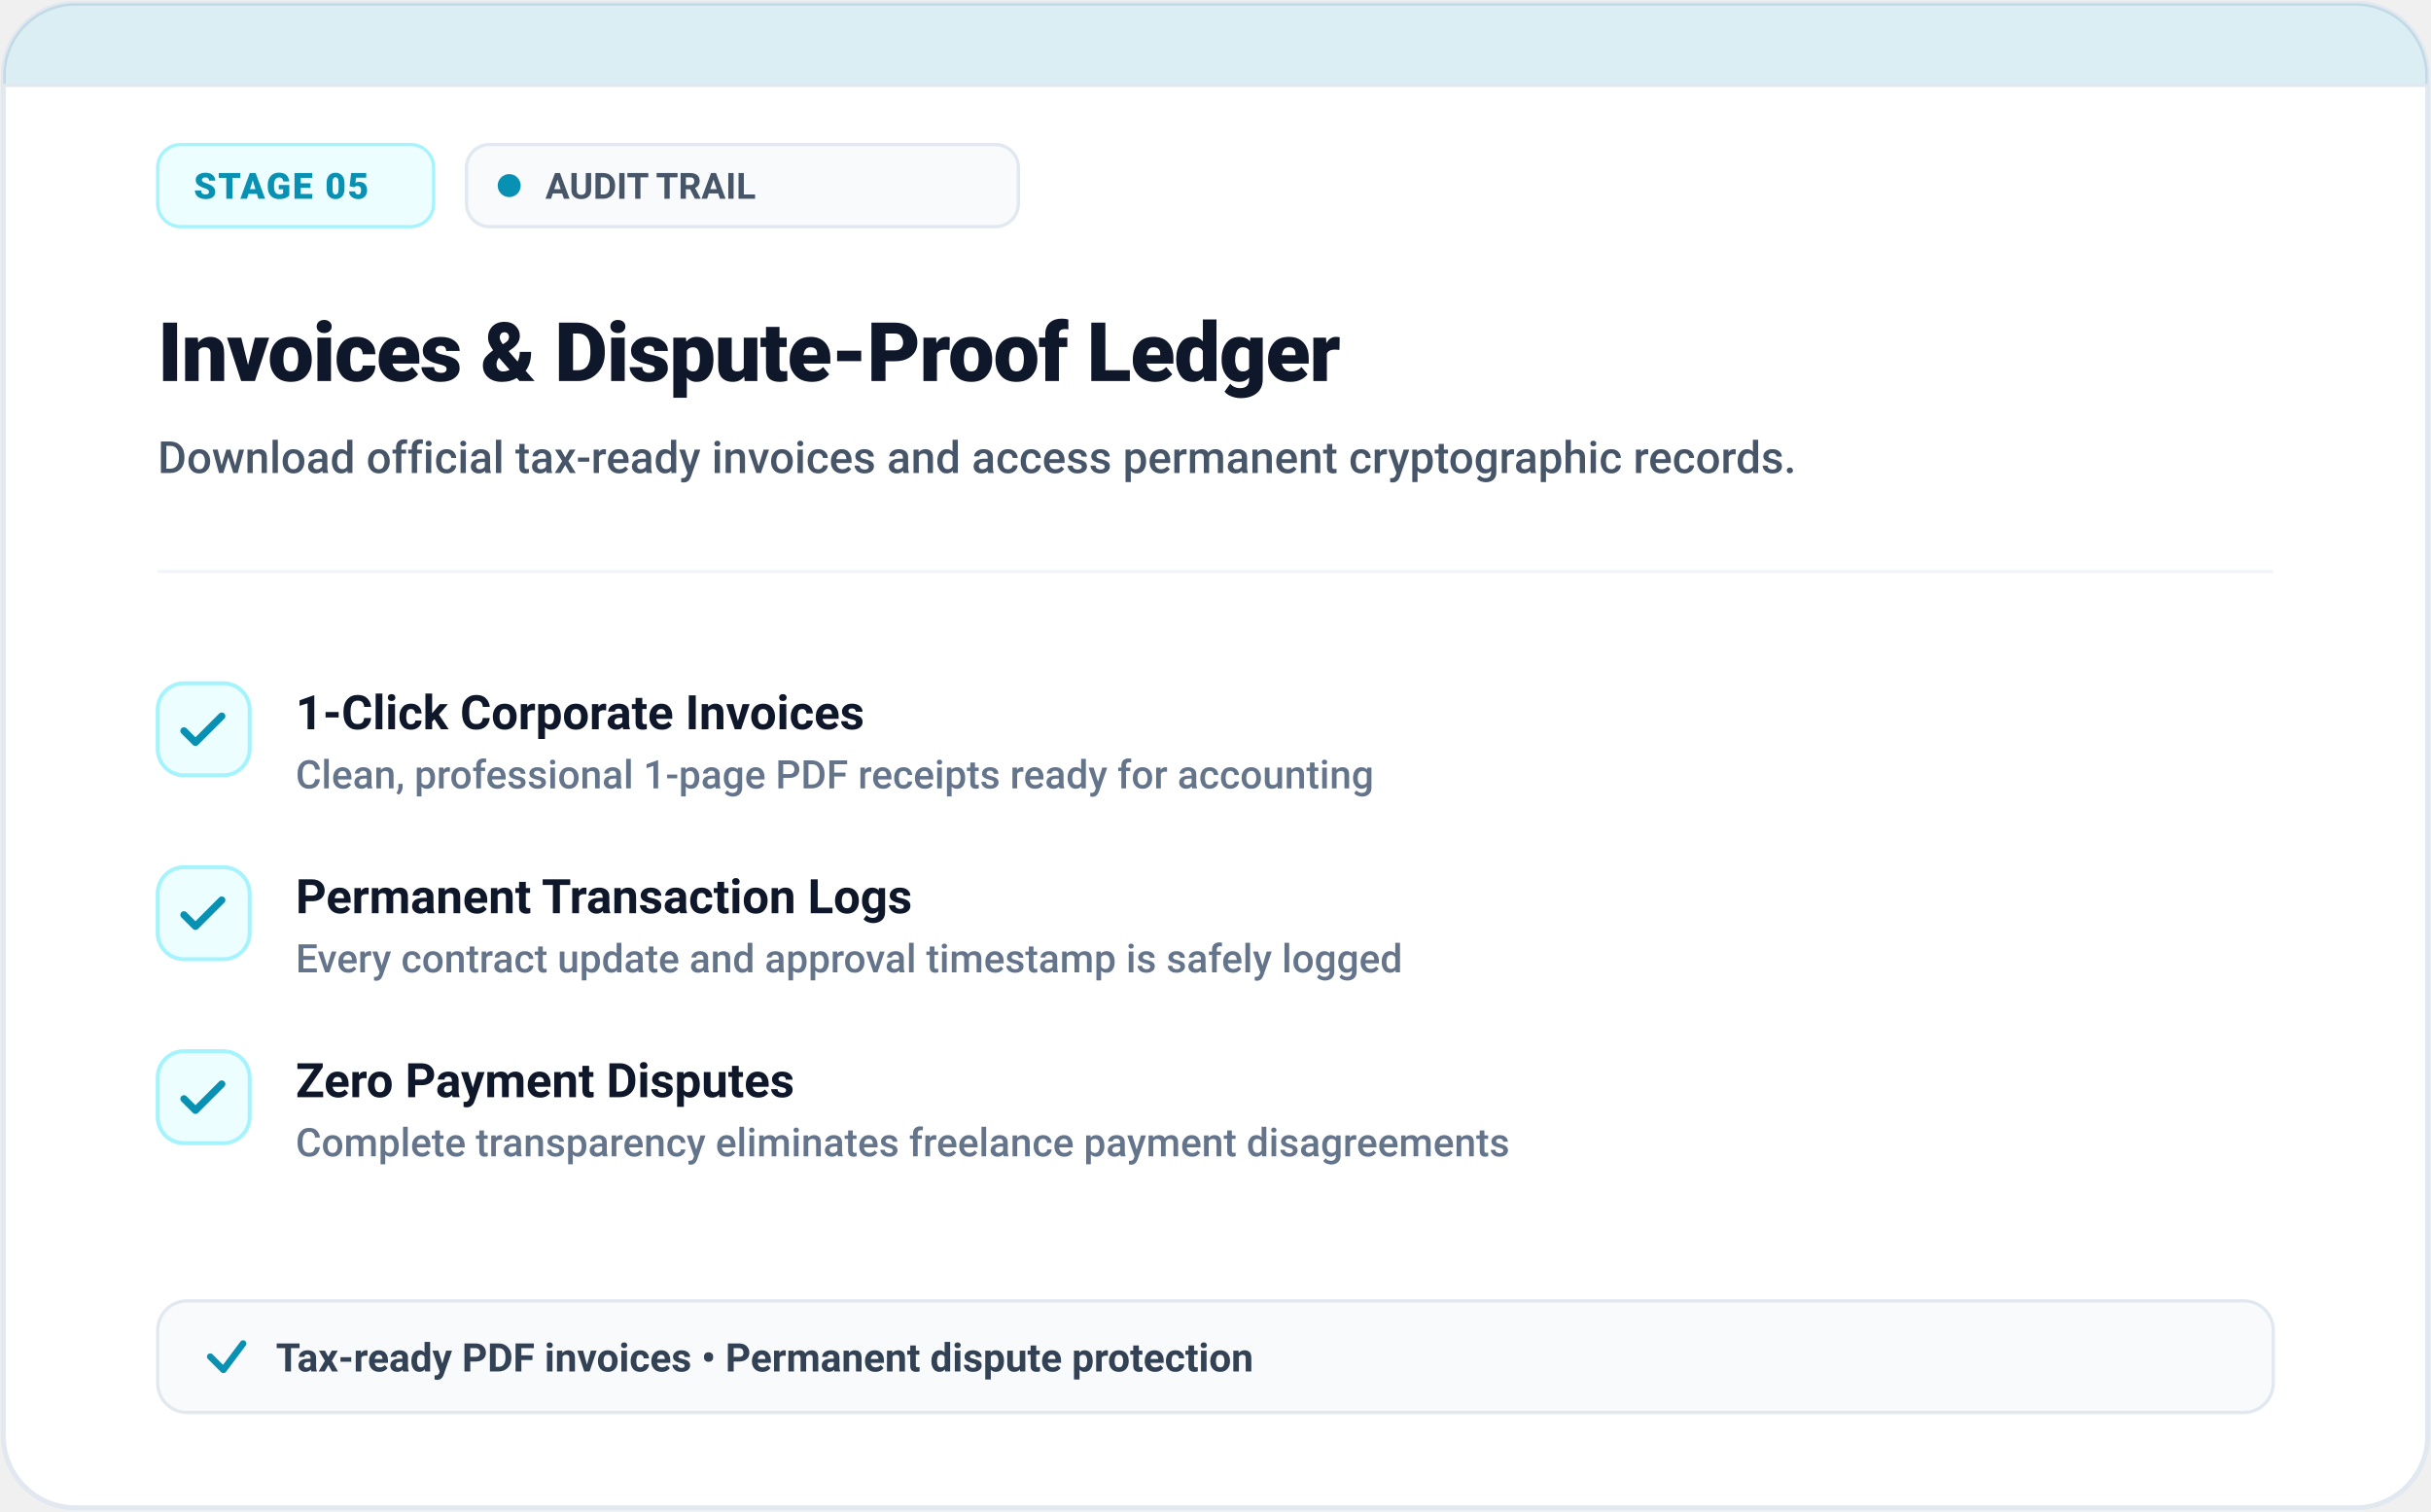
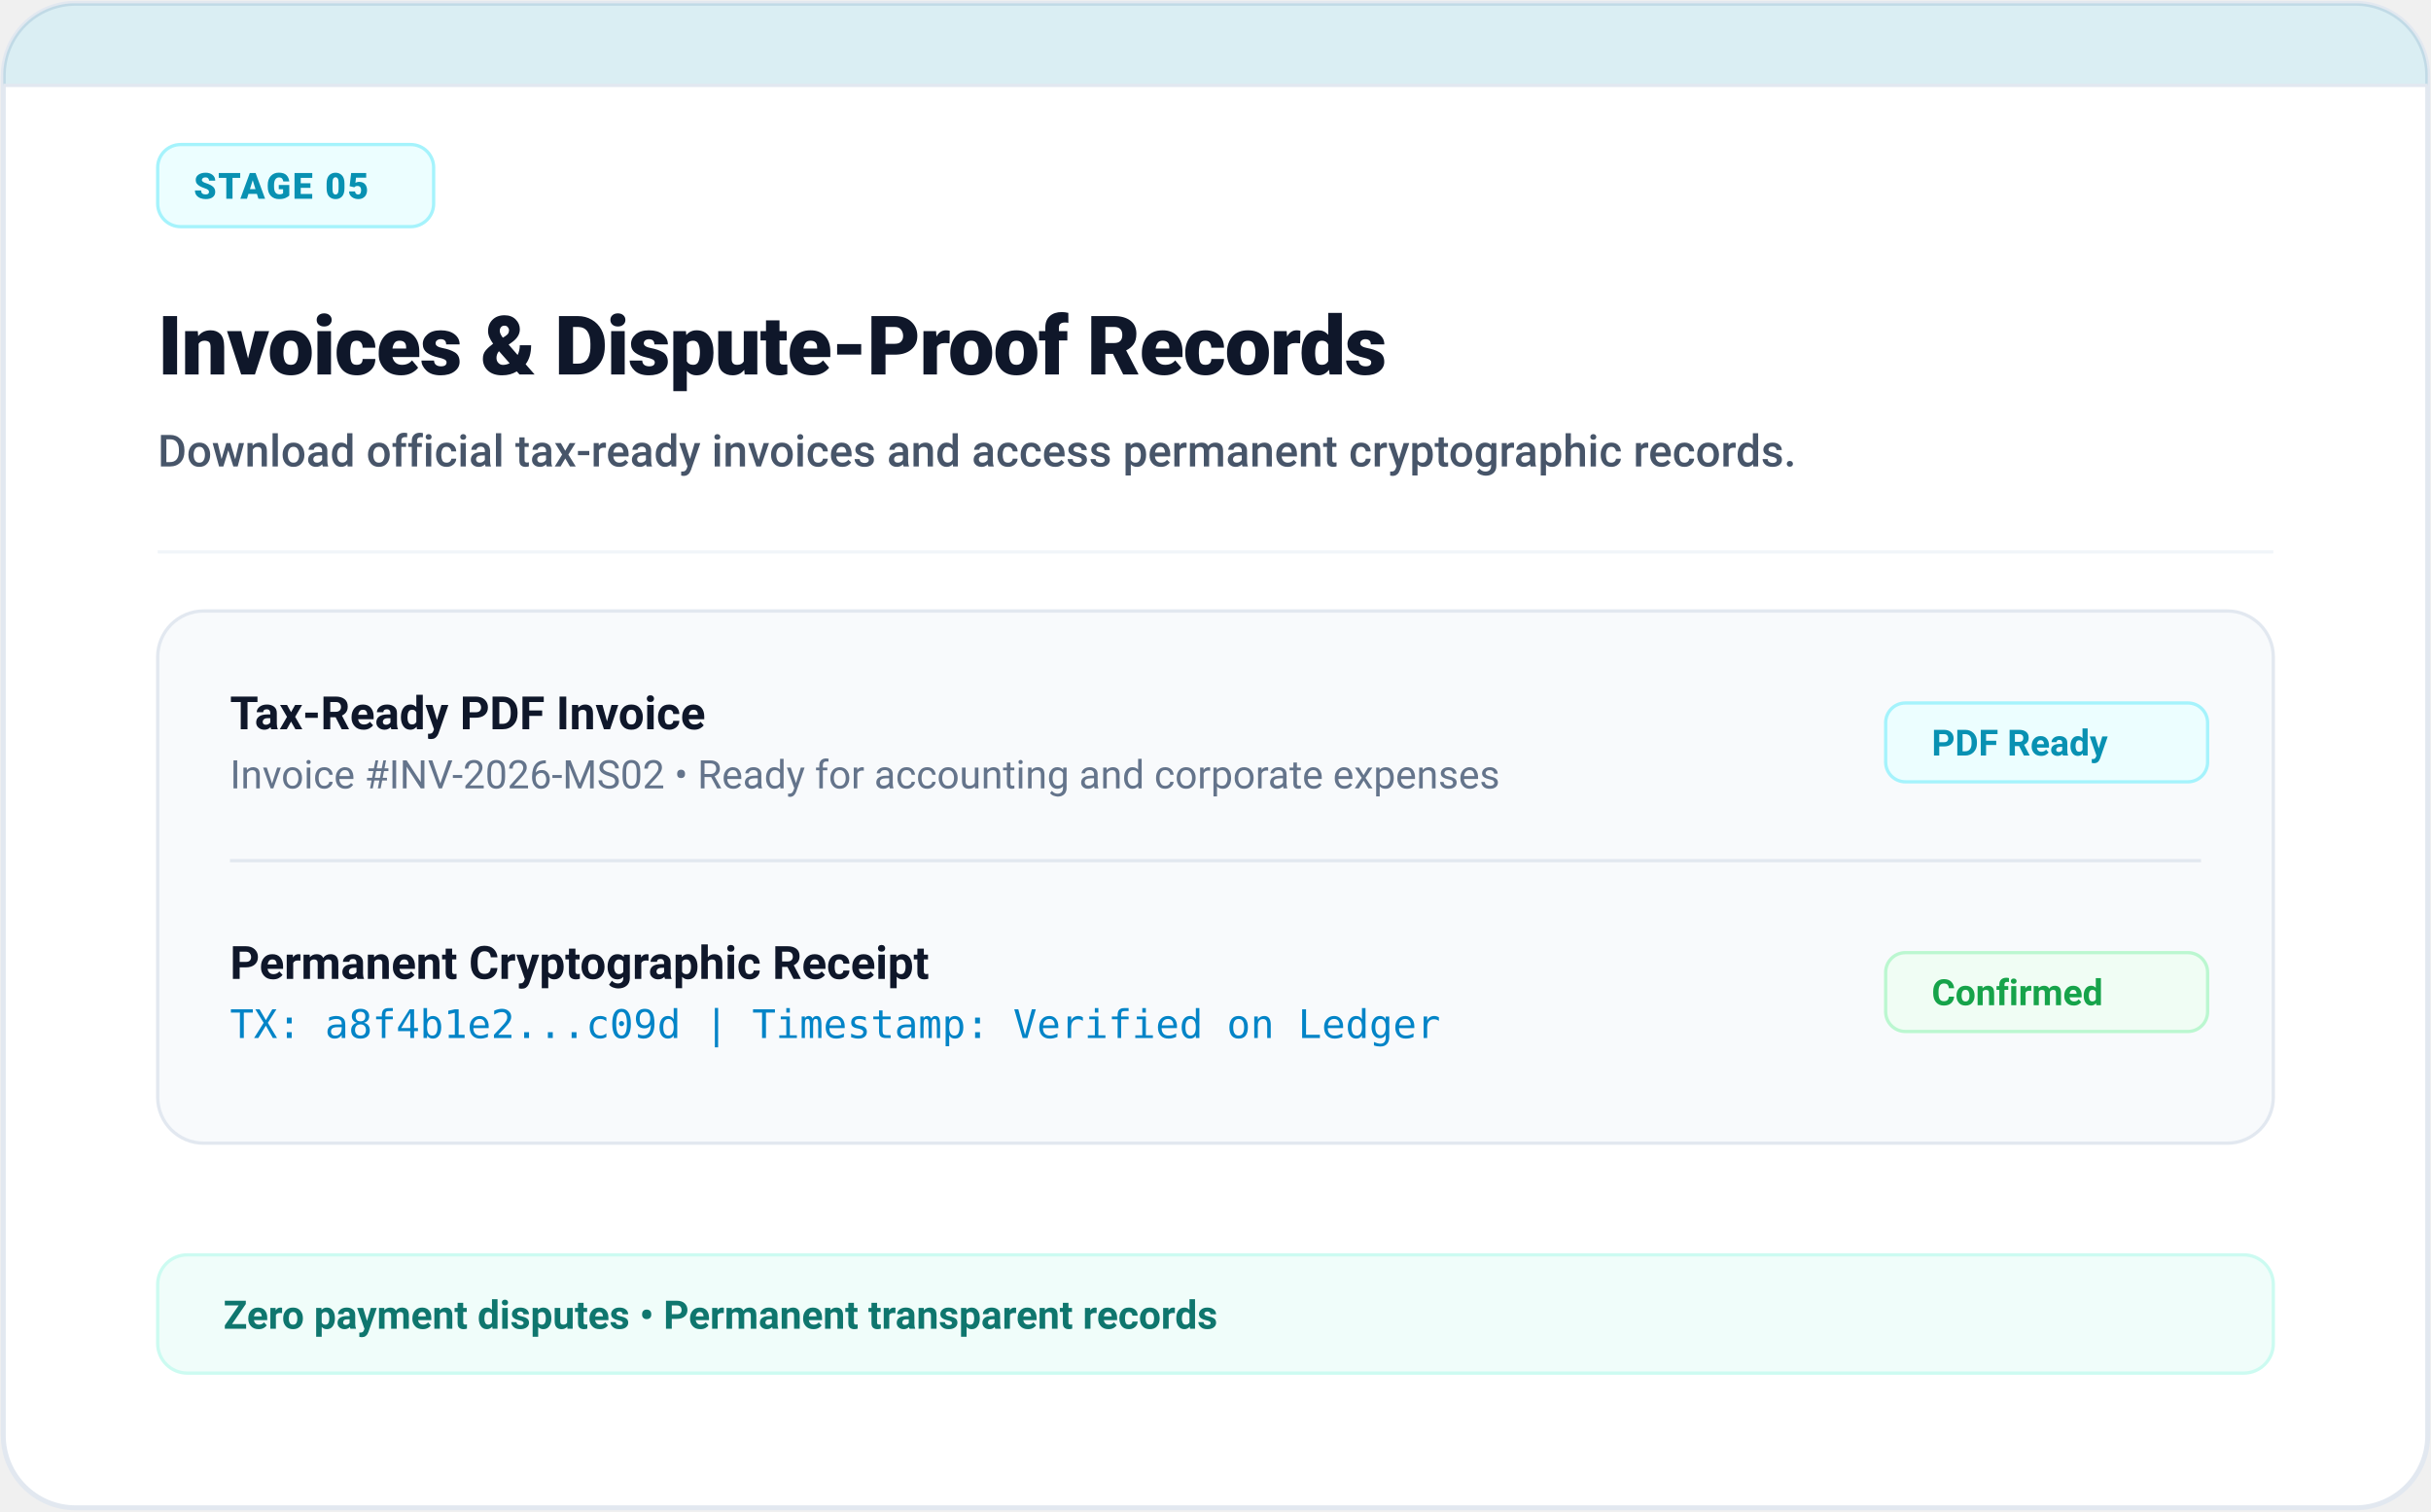
<svg xmlns="http://www.w3.org/2000/svg" viewBox="0 0 740 460" width="740" height="460">
  <rect width="738" height="458" x="1" y="1" rx="22" ry="22" fill="#FFFFFF" stroke="#E2E8F0" stroke-width="1.5" />
  <path d="M 22 1 L 718 1 A 22 22 0 0 1 739 22 L 739 26 L 1 26 L 1 22 A 22 22 0 0 1 22 1 Z" fill="#0891B2" fill-opacity="0.15" />
  <line x1="1" y1="26" x2="739" y2="26" stroke="#E2E8F0" stroke-width="1" />
  <g transform="translate(48, 44)">
    <rect width="84" height="25" rx="7" fill="#ECFEFF" stroke="#A5F3FC" stroke-width="1" />
    <text x="11" y="16.5" fill="#0891B2" font-size="11" font-weight="800" font-family="-apple-system,BlinkMacSystemFont,Segoe UI,Roboto,sans-serif" letter-spacing="0.5">STAGE 05</text>
-     <rect x="94" width="168" height="25" rx="7" fill="#F8FAFC" stroke="#E2E8F0" stroke-width="1" />
-     <circle cx="107" cy="12.5" r="3.5" fill="#0891B2" />
-     <text x="118" y="16.5" fill="#475569" font-size="11" font-weight="600" font-family="-apple-system,BlinkMacSystemFont,Segoe UI,Roboto,sans-serif">AUDIT TRAIL</text>
  </g>
-   <text x="48" y="116" fill="#0F172A" font-size="25" font-weight="800" font-family="-apple-system,BlinkMacSystemFont,Segoe UI,Roboto,sans-serif" letter-spacing="-0.3">Invoices &amp; Dispute-Proof Ledger</text>
-   <text x="48" y="144" fill="#475569" font-size="13.5" font-weight="450" font-family="-apple-system,BlinkMacSystemFont,Segoe UI,Roboto,sans-serif">Download official tax-ready invoices and access permanent cryptographic records.</text>
-   <line x1="48" y1="174" x2="692" y2="174" stroke="#F1F5F9" stroke-width="1" />
-   <g transform="translate(48, 208)">
-     <rect width="28" height="28" rx="8" fill="#ECFEFF" stroke="#A5F3FC" stroke-width="1.2" />
-     <path d="M8 14.5l3.5 3.5 8-8" fill="none" stroke="#0891B2" stroke-width="2.2" stroke-linecap="round" stroke-linejoin="round" />
-     <text x="42" y="14" fill="#0F172A" font-size="14.5" font-weight="700" font-family="-apple-system,BlinkMacSystemFont,Segoe UI,Roboto,sans-serif">1-Click Corporate Invoices</text>
-     <text x="42" y="32" fill="#64748B" font-size="12" font-weight="450" font-family="-apple-system,BlinkMacSystemFont,Segoe UI,Roboto,sans-serif">Clean, professional 1-page PDF receipts ready for accounting</text>
+   <text x="48" y="114" fill="#0F172A" font-size="25" font-weight="800" font-family="-apple-system,BlinkMacSystemFont,Segoe UI,Roboto,sans-serif" letter-spacing="-0.3">Invoices &amp; Dispute-Proof Records</text>
+   <text x="48" y="142" fill="#475569" font-size="13.5" font-weight="450" font-family="-apple-system,BlinkMacSystemFont,Segoe UI,Roboto,sans-serif">Download official tax-ready invoices and access permanent cryptographic records.</text>
+   <line x1="48" y1="168" x2="692" y2="168" stroke="#F1F5F9" stroke-width="1" />
+   <g transform="translate(48, 186)">
+     <rect width="644" height="162" rx="14" fill="#F8FAFC" stroke="#E2E8F0" stroke-width="1" />
+     <g transform="translate(22, 22)">
+       <text x="0" y="14" fill="#0F172A" font-size="14" font-weight="700" font-family="-apple-system,BlinkMacSystemFont,Segoe UI,Roboto,sans-serif">Tax-Ready PDF Invoice</text>
+       <text x="0" y="32" fill="#64748B" font-size="12" font-family="-apple-system,BlinkMacSystemFont,Segoe UI,Roboto,sans-serif">Invoice #INV-2026-MS02 • Ready for accounting and corporate expenses</text>
+       <rect x="504" y="6" width="98" height="24" rx="6" fill="#ECFEFF" stroke="#A5F3FC" stroke-width="1" />
+       <text x="518" y="22" fill="#0891B2" font-size="11" font-weight="700" font-family="-apple-system,BlinkMacSystemFont,Segoe UI,Roboto,sans-serif">PDF Ready</text>
+     </g>
+     <line x1="22" y1="76" x2="622" y2="76" stroke="#E2E8F0" stroke-width="1" />
+     <g transform="translate(22, 98)">
+       <text x="0" y="14" fill="#0F172A" font-size="14" font-weight="700" font-family="-apple-system,BlinkMacSystemFont,Segoe UI,Roboto,sans-serif">Permanent Cryptographic Receipt</text>
+       <text x="0" y="32" fill="#0284C7" font-size="12" font-family="monospace">TX: a8f4b1e2...c09d | Timestamp: Verified on Ledger</text>
+       <rect x="504" y="6" width="98" height="24" rx="6" fill="#F0FDF4" stroke="#BBF7D0" stroke-width="1" />
+       <text x="518" y="22" fill="#16A34A" font-size="11" font-weight="700" font-family="-apple-system,BlinkMacSystemFont,Segoe UI,Roboto,sans-serif">Confirmed</text>
+     </g>
  </g>
-   <g transform="translate(48, 264)">
-     <rect width="28" height="28" rx="8" fill="#ECFEFF" stroke="#A5F3FC" stroke-width="1.2" />
-     <path d="M8 14.5l3.5 3.5 8-8" fill="none" stroke="#0891B2" stroke-width="2.2" stroke-linecap="round" stroke-linejoin="round" />
-     <text x="42" y="14" fill="#0F172A" font-size="14.5" font-weight="700" font-family="-apple-system,BlinkMacSystemFont,Segoe UI,Roboto,sans-serif">Permanent Transaction Logs</text>
-     <text x="42" y="32" fill="#64748B" font-size="12" font-weight="450" font-family="-apple-system,BlinkMacSystemFont,Segoe UI,Roboto,sans-serif">Every contract update and approval timestamp is safely logged</text>
-   </g>
-   <g transform="translate(48, 320)">
-     <rect width="28" height="28" rx="8" fill="#ECFEFF" stroke="#A5F3FC" stroke-width="1.2" />
-     <path d="M8 14.5l3.5 3.5 8-8" fill="none" stroke="#0891B2" stroke-width="2.2" stroke-linecap="round" stroke-linejoin="round" />
-     <text x="42" y="14" fill="#0F172A" font-size="14.5" font-weight="700" font-family="-apple-system,BlinkMacSystemFont,Segoe UI,Roboto,sans-serif">Zero Payment Disputes</text>
-     <text x="42" y="32" fill="#64748B" font-size="12" font-weight="450" font-family="-apple-system,BlinkMacSystemFont,Segoe UI,Roboto,sans-serif">Complete transparency eliminates freelance payment disagreements</text>
-   </g>
-   <g transform="translate(48, 396)">
-     <rect width="644" height="34" rx="9" fill="#F8FAFC" stroke="#E2E8F0" stroke-width="1" />
-     <path d="M 16 17 L 20 21 L 26 13" fill="none" stroke="#0891B2" stroke-width="2" stroke-linecap="round" stroke-linejoin="round" />
-     <text x="36" y="21.5" fill="#334155" font-size="12" font-weight="600" font-family="-apple-system,BlinkMacSystemFont,Segoe UI,Roboto,sans-serif">Tax-ready PDF invoices • Permanent dispute protection</text>
+   <g transform="translate(48, 382)">
+     <rect width="644" height="36" rx="9" fill="#F0FDFA" stroke="#CCFBF1" stroke-width="1" />
+     <text x="20" y="22.5" fill="#0F766E" font-size="12" font-weight="600" font-family="-apple-system,BlinkMacSystemFont,Segoe UI,Roboto,sans-serif">Zero payment disputes • Permanent transparent records</text>
  </g>
</svg>
